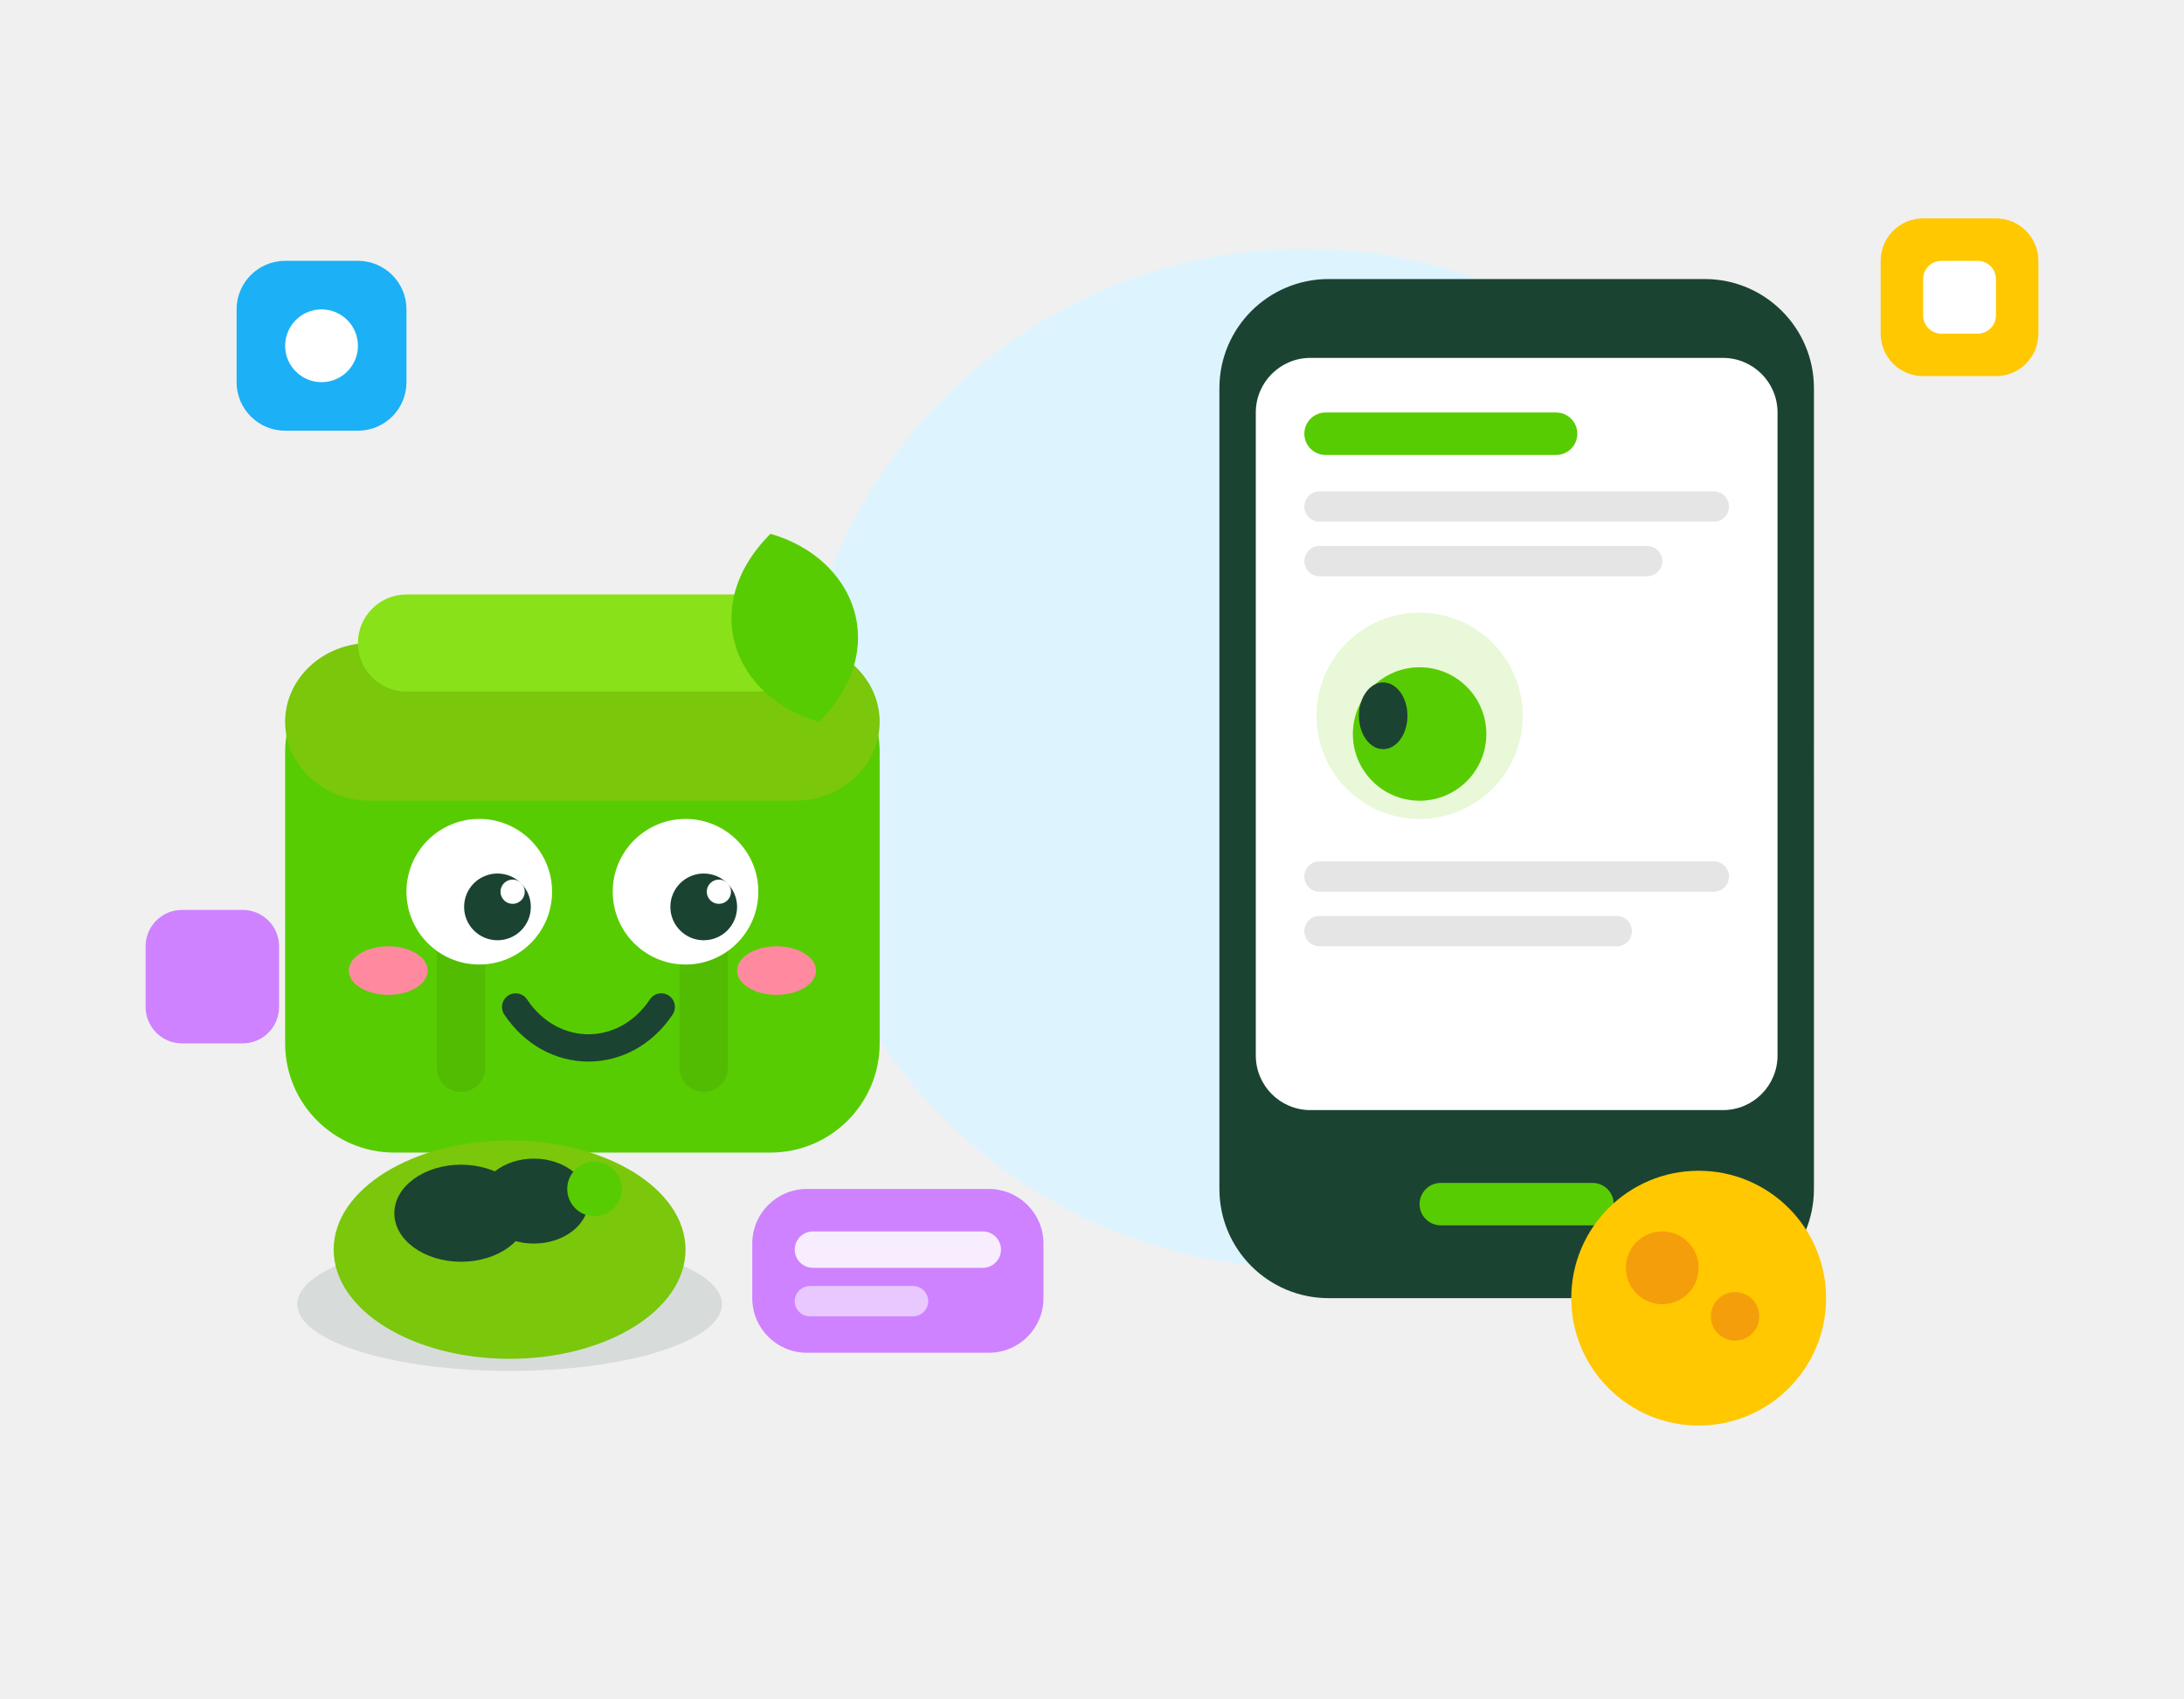
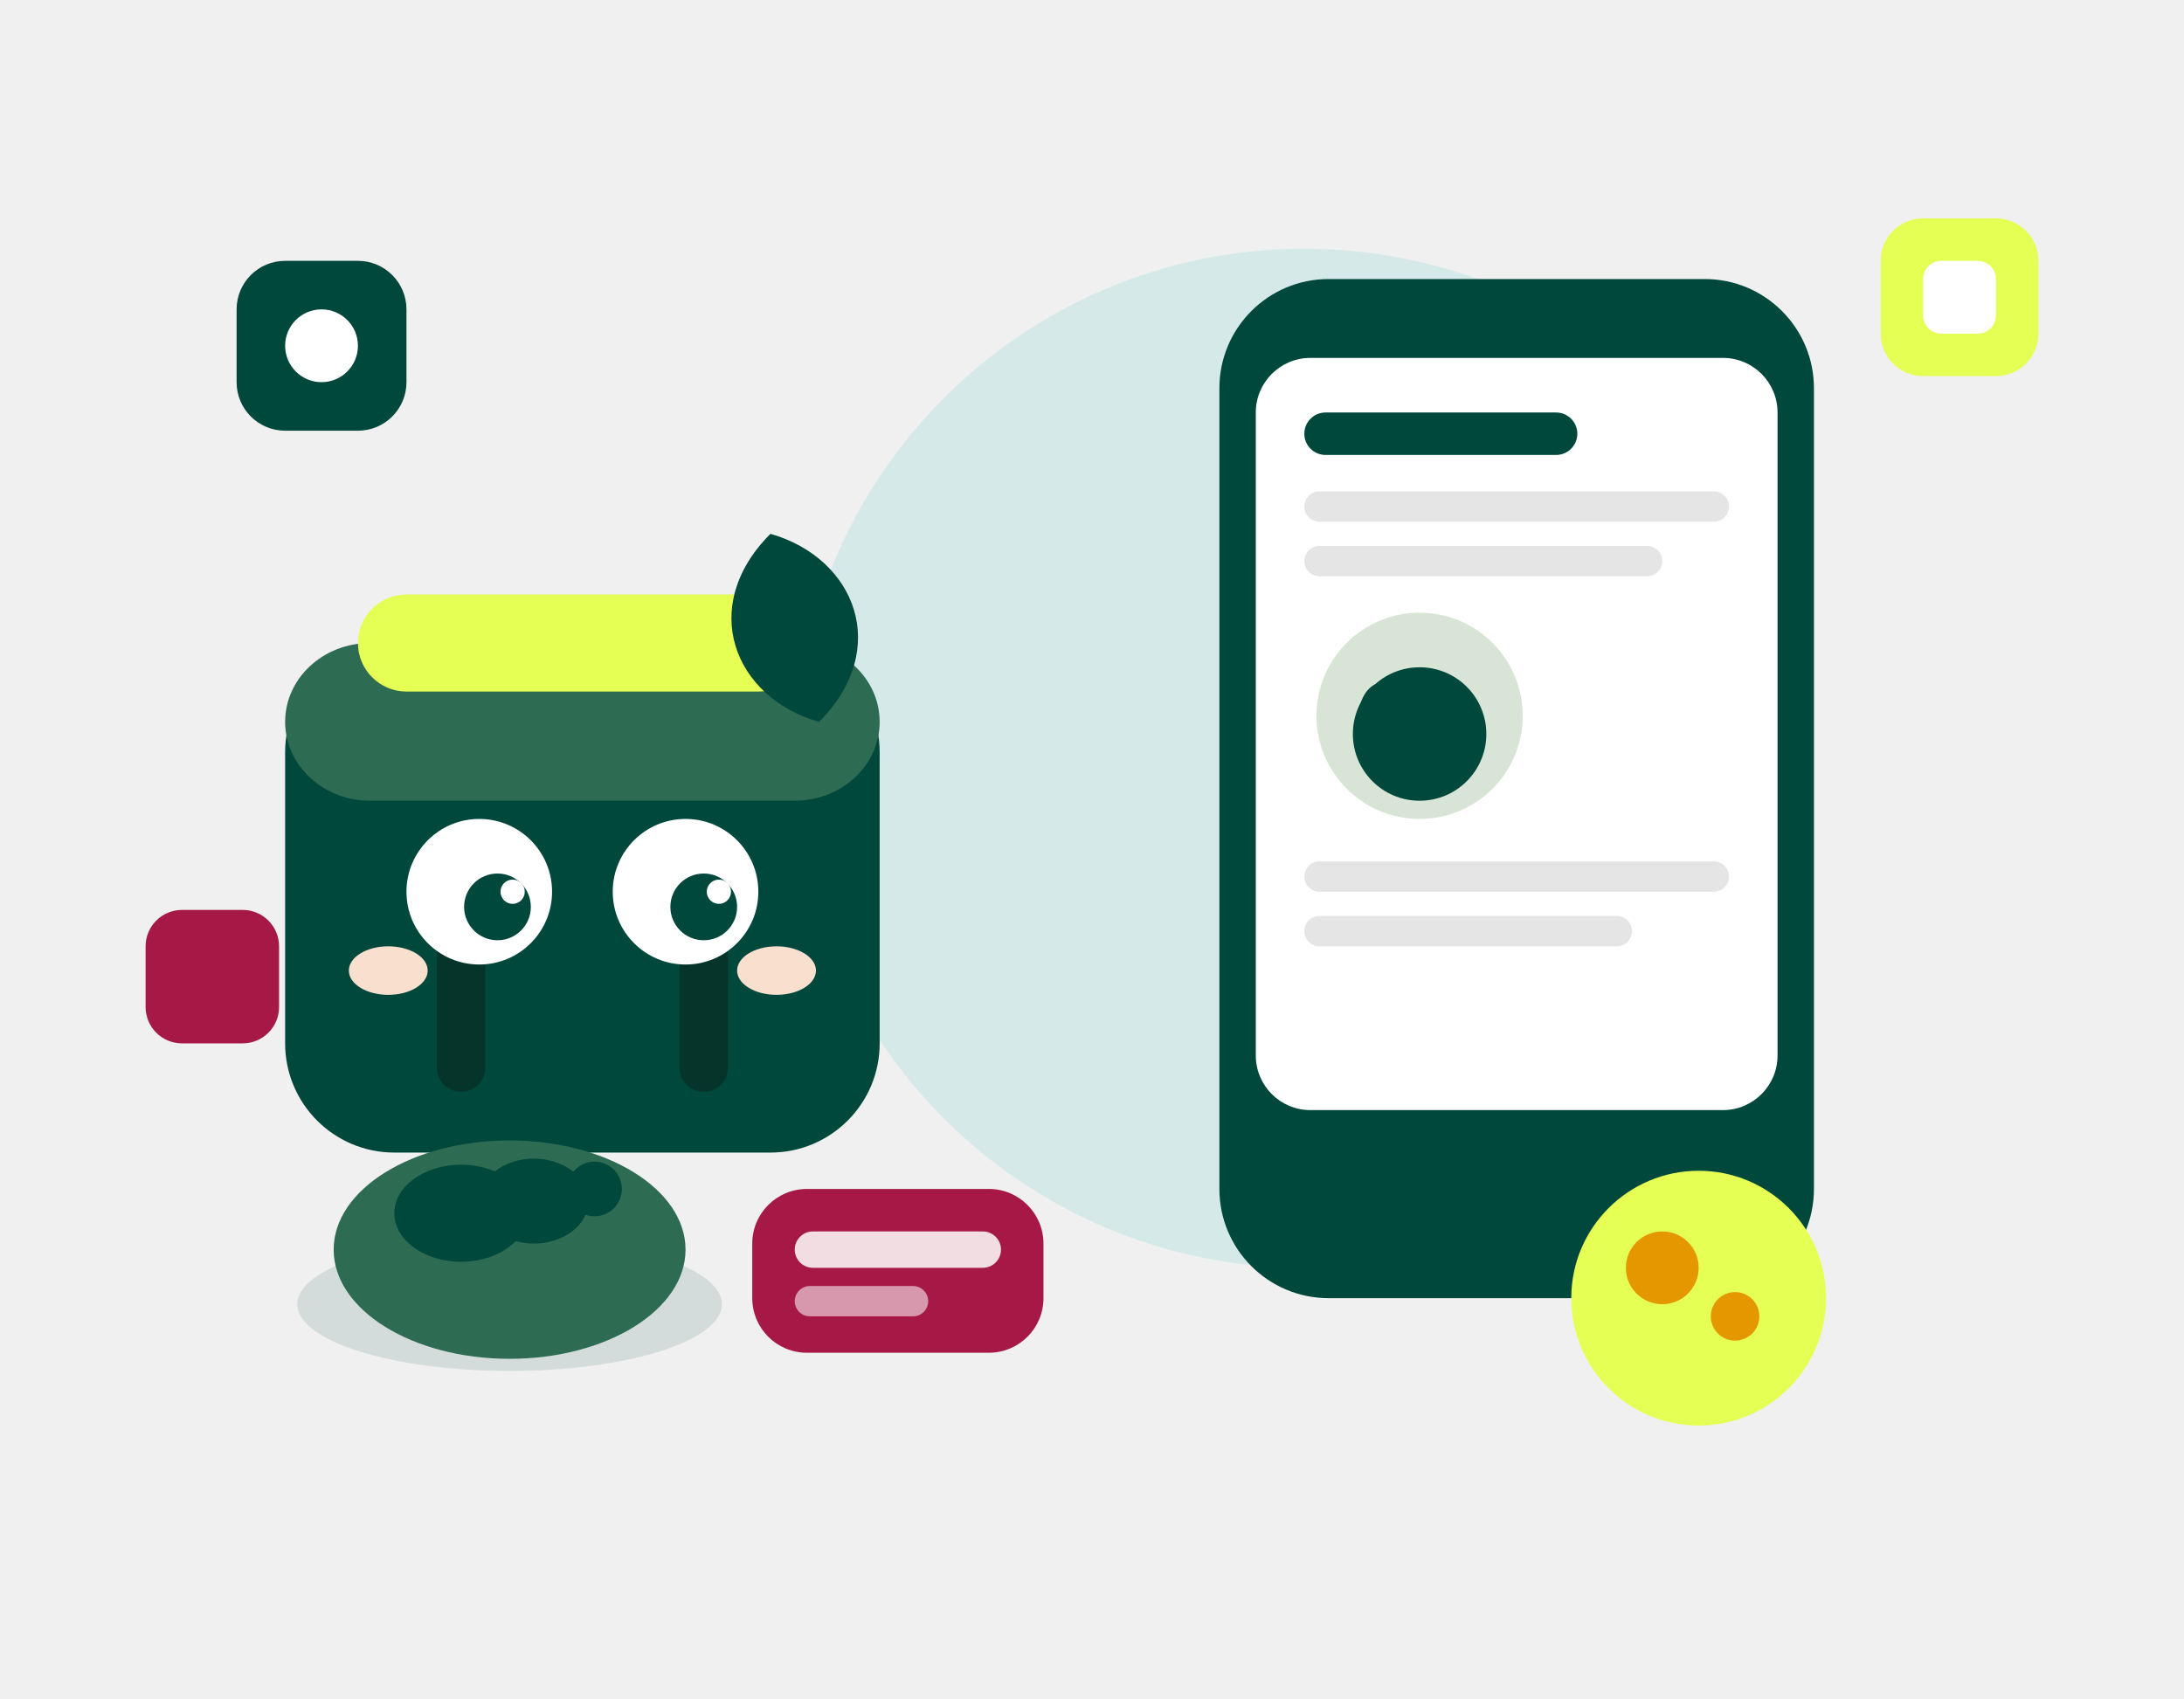
<svg xmlns="http://www.w3.org/2000/svg" viewBox="0 0 720 560" fill="none">
-   <circle cx="430" cy="250" r="168" fill="#DDF4FF" />
-   <rect x="402" y="92" width="196" height="336" rx="36" fill="#1B4332" />
+   <circle cx="430" cy="250" r="168" fill="#D6E9E9" />
+   <rect x="402" y="92" width="196" height="336" rx="36" fill="#00473C" />
  <rect x="414" y="118" width="172" height="248" rx="18" fill="#FFF" />
-   <rect x="430" y="136" width="90" height="14" rx="7" fill="#58CC02" />
+   <rect x="430" y="136" width="90" height="14" rx="7" fill="#00473C" />
  <rect x="430" y="162" width="140" height="10" rx="5" fill="#E5E5E5" />
  <rect x="430" y="180" width="118" height="10" rx="5" fill="#E5E5E5" />
-   <circle cx="468" cy="236" r="34" fill="#E8F8D8" />
-   <circle cx="468" cy="242" r="22" fill="#58CC02" />
-   <ellipse cx="456" cy="236" rx="8" ry="11" fill="#1B4332" />
+   <circle cx="468" cy="236" r="34" fill="#D8E5D6" />
+   <circle cx="468" cy="242" r="22" fill="#00473C" />
+   <ellipse cx="456" cy="236" rx="8" ry="11" fill="#00473C" />
  <rect x="430" y="284" width="140" height="10" rx="5" fill="#E5E5E5" />
  <rect x="430" y="302" width="108" height="10" rx="5" fill="#E5E5E5" />
-   <rect x="468" y="390" width="64" height="14" rx="7" fill="#58CC02" />
+   <rect x="468" y="390" width="64" height="14" rx="7" fill="#00473C" />
  <g transform="translate(86 168)">
-     <rect x="8" y="44" width="196" height="168" rx="36" fill="#58CC02" />
-     <rect x="8" y="44" width="196" height="52" rx="28" fill="#7AC70C" />
-     <rect x="32" y="28" width="148" height="32" rx="16" fill="#89E219" />
-     <rect x="58" y="108" width="16" height="84" rx="8" fill="#46A302" opacity=".38" />
-     <rect x="138" y="108" width="16" height="84" rx="8" fill="#46A302" opacity=".38" />
+     <rect x="8" y="44" width="196" height="168" rx="36" fill="#00473C" />
+     <rect x="8" y="44" width="196" height="52" rx="28" fill="#2D6B52" />
+     <rect x="32" y="28" width="148" height="32" rx="16" fill="#E6FF55" />
+     <rect x="58" y="108" width="16" height="84" rx="8" fill="#0E150E" opacity=".38" />
+     <rect x="138" y="108" width="16" height="84" rx="8" fill="#0E150E" opacity=".38" />
    <circle cx="72" cy="126" r="24" fill="#fff" />
    <circle cx="140" cy="126" r="24" fill="#fff" />
-     <circle cx="78" cy="131" r="11" fill="#1B4332" />
-     <circle cx="146" cy="131" r="11" fill="#1B4332" />
+     <circle cx="78" cy="131" r="11" fill="#00473C" />
+     <circle cx="146" cy="131" r="11" fill="#00473C" />
    <circle cx="83" cy="126" r="4" fill="#fff" />
    <circle cx="151" cy="126" r="4" fill="#fff" />
-     <path d="M84 164c12 18 36 18 48 0" stroke="#1B4332" stroke-width="9" stroke-linecap="round" />
-     <ellipse cx="42" cy="152" rx="13" ry="8" fill="#FF8AA0" />
-     <ellipse cx="170" cy="152" rx="13" ry="8" fill="#FF8AA0" />
-     <path d="M168 8c28 8 40 38 16 62-28-8-40-38-16-62Z" fill="#58CC02" />
+     <path d="M84 164c12 18 36 18 48 0" stroke="#00473C" stroke-width="9" stroke-linecap="round" />
+     <ellipse cx="42" cy="152" rx="13" ry="8" fill="#F9DFCE" />
+     <ellipse cx="170" cy="152" rx="13" ry="8" fill="#F9DFCE" />
+     <path d="M168 8c28 8 40 38 16 62-28-8-40-38-16-62Z" fill="#00473C" />
  </g>
-   <ellipse cx="168" cy="430" rx="70" ry="22" fill="#1B4332" opacity=".12" />
-   <ellipse cx="168" cy="412" rx="58" ry="36" fill="#7AC70C" />
-   <ellipse cx="152" cy="400" rx="22" ry="16" fill="#1B4332" />
-   <ellipse cx="176" cy="396" rx="18" ry="14" fill="#1B4332" />
-   <circle cx="196" cy="392" r="9" fill="#58CC02" />
-   <rect x="248" y="392" width="96" height="54" rx="18" fill="#CE82FF" />
+   <ellipse cx="168" cy="430" rx="70" ry="22" fill="#00473C" opacity=".12" />
+   <ellipse cx="168" cy="412" rx="58" ry="36" fill="#2D6B52" />
+   <ellipse cx="152" cy="400" rx="22" ry="16" fill="#00473C" />
+   <ellipse cx="176" cy="396" rx="18" ry="14" fill="#00473C" />
+   <circle cx="196" cy="392" r="9" fill="#00473C" />
+   <rect x="248" y="392" width="96" height="54" rx="18" fill="#A61846" />
  <rect x="262" y="406" width="68" height="12" rx="6" fill="#fff" opacity=".85" />
  <rect x="262" y="424" width="44" height="10" rx="5" fill="#fff" opacity=".55" />
-   <circle cx="560" cy="428" r="42" fill="#FFC800" />
-   <circle cx="548" cy="418" r="12" fill="#F59E0B" />
-   <circle cx="572" cy="434" r="8" fill="#F59E0B" />
-   <rect x="78" y="86" width="56" height="56" rx="16" fill="#1CB0F6" />
+   <circle cx="560" cy="428" r="42" fill="#E6FF55" />
+   <circle cx="548" cy="418" r="12" fill="#E59700" />
+   <circle cx="572" cy="434" r="8" fill="#E59700" />
+   <rect x="78" y="86" width="56" height="56" rx="16" fill="#00473C" />
  <circle cx="106" cy="114" r="12" fill="#fff" />
-   <rect x="620" y="72" width="52" height="52" rx="14" fill="#FFC800" />
+   <rect x="620" y="72" width="52" height="52" rx="14" fill="#E6FF55" />
  <rect x="634" y="86" width="24" height="24" rx="6" fill="#fff" />
-   <rect x="48" y="300" width="44" height="44" rx="12" fill="#CE82FF" />
+   <rect x="48" y="300" width="44" height="44" rx="12" fill="#A61846" />
</svg>
